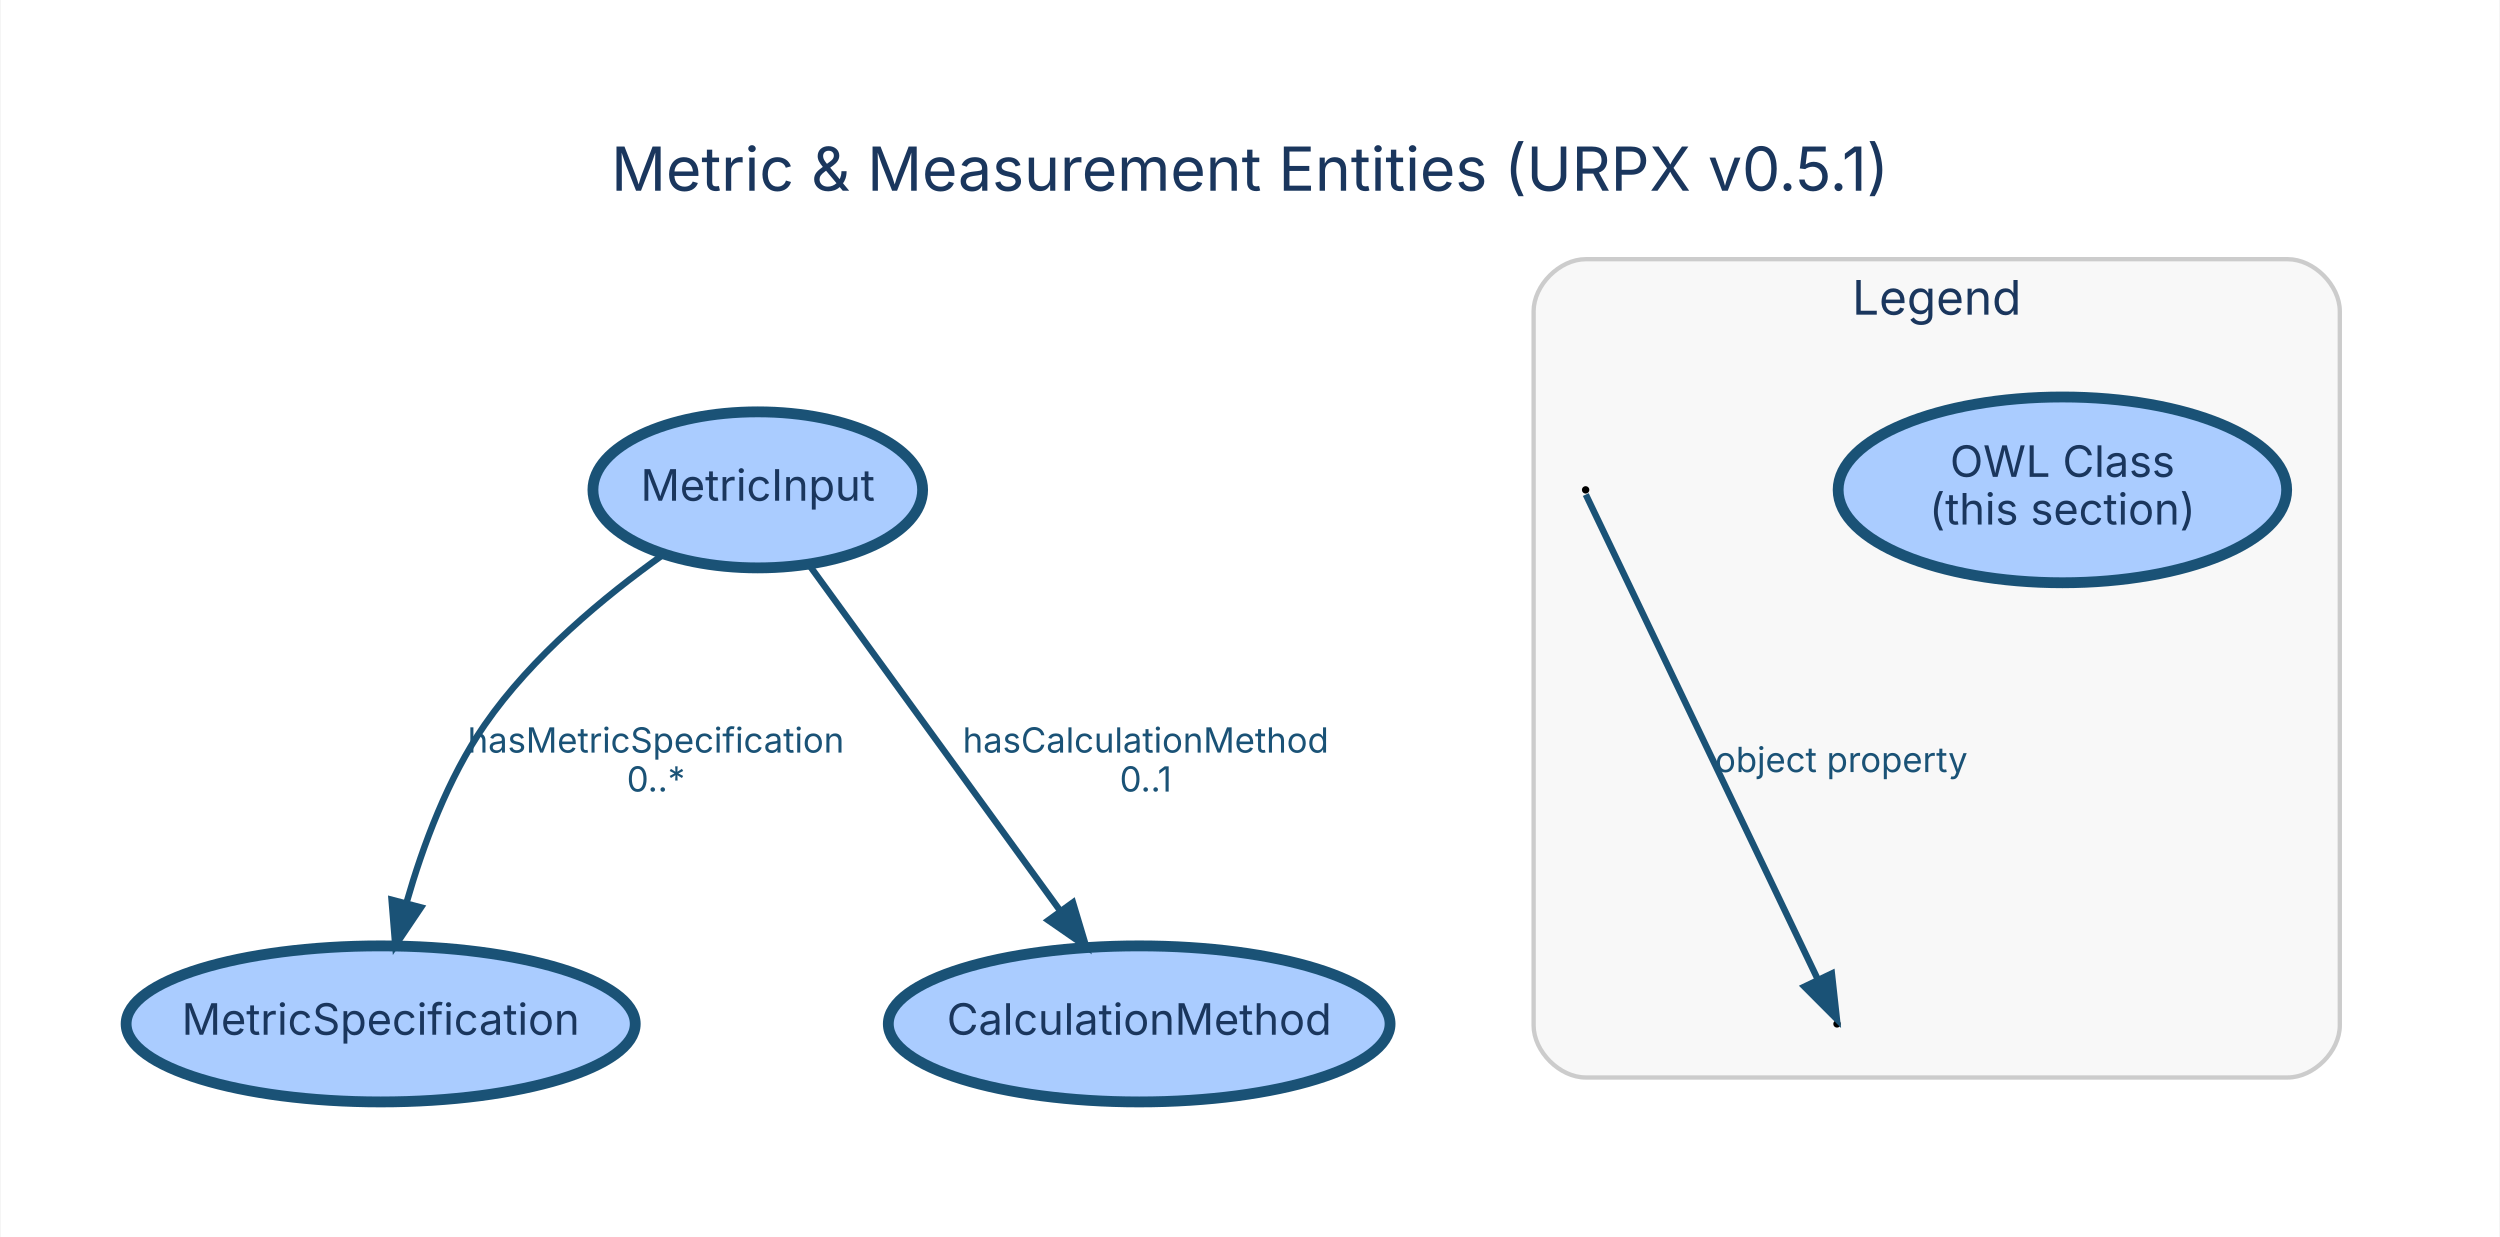
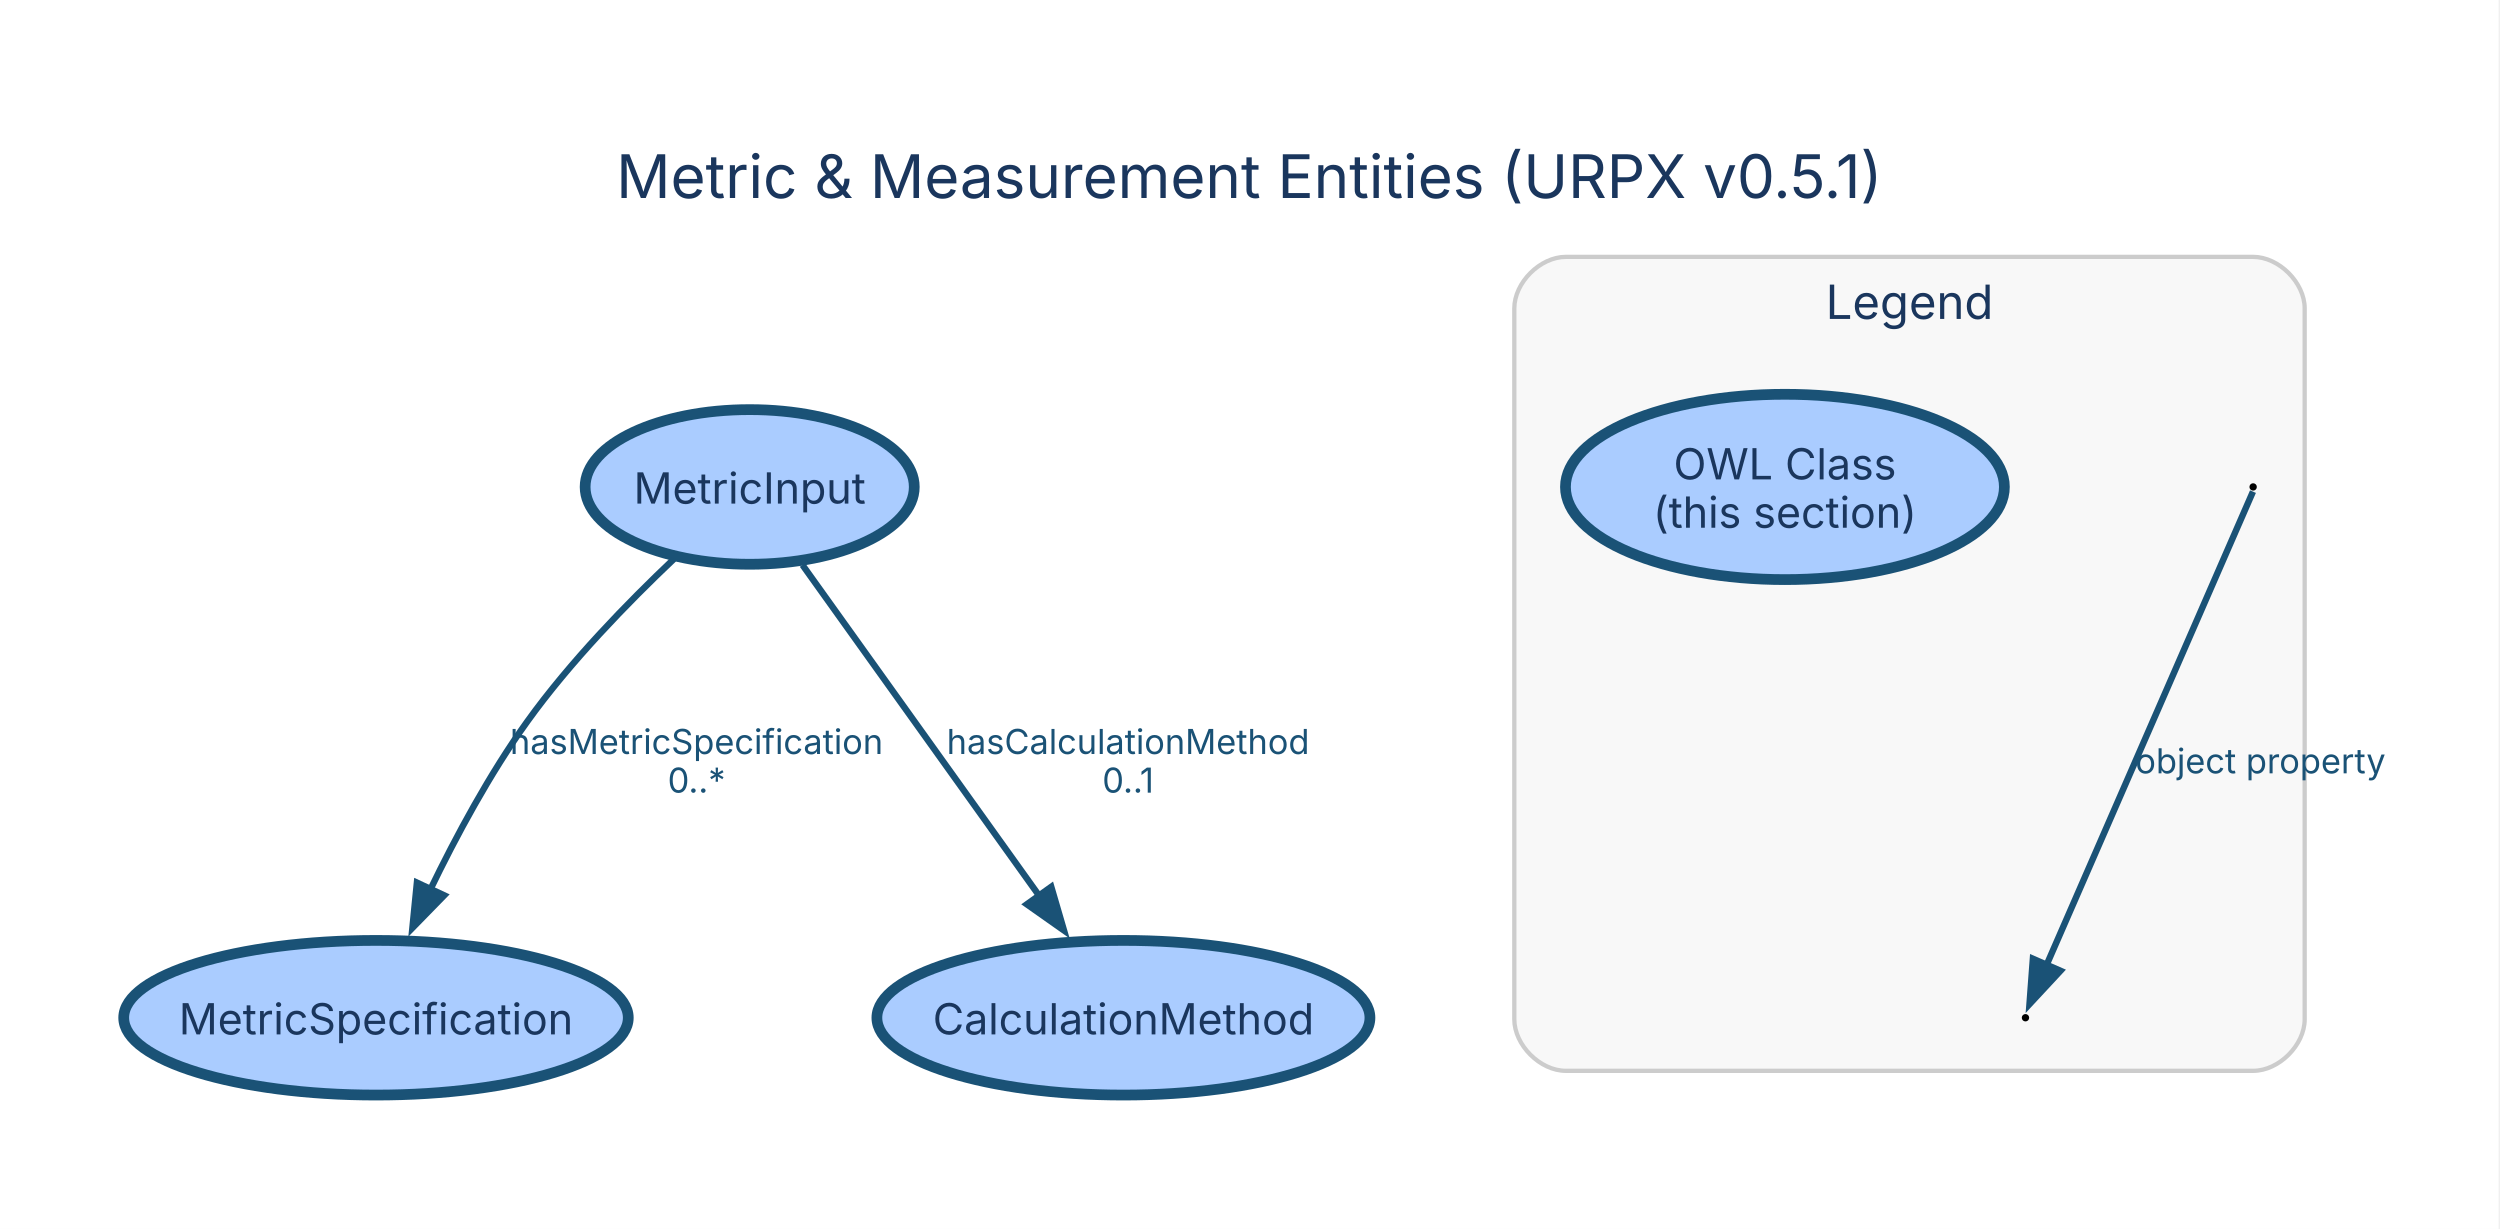
- <svg xmlns="http://www.w3.org/2000/svg" width="576pt" height="285pt" viewBox="0.00 0.00 576.47 285.39">
-   <g id="graph0" class="graph" transform="scale(1 1) rotate(0) translate(28.8 256.59)">
-     <polygon fill="white" stroke="transparent" points="-28.8,28.8 -28.8,-256.59 547.67,-256.59 547.67,28.8 -28.8,28.8" />
-     <text text-anchor="middle" x="259.43" y="-212.59" font-family="Inter, Helvetica, Arial, sans-serif" font-size="14.00" fill="#1a365d">Metric &amp; Measurement Entities (URPX v0.5.1)</text>
+ <svg xmlns="http://www.w3.org/2000/svg" width="582pt" height="286pt" viewBox="0.00 0.00 582.00 286.00">
+   <g id="graph0" class="graph" transform="scale(1 1) rotate(0) translate(28.8 257.29)">
+     <polygon fill="white" stroke="none" points="-28.8,28.8 -28.8,-257.29 552.87,-257.29 552.87,28.8 -28.8,28.8" />
+     <text xml:space="preserve" text-anchor="middle" x="262.03" y="-211.19" font-family="Inter, Helvetica, Arial, sans-serif" font-size="14.00" fill="#1a365d">Metric &amp; Measurement Entities (URPX v0.5.1)</text>
    <g id="clust3" class="cluster">
-       <path fill="#f8f8f8" stroke="#cccccc" d="M336.87,-8C336.87,-8 498.87,-8 498.87,-8 504.87,-8 510.87,-14 510.87,-20 510.87,-20 510.87,-184.79 510.87,-184.79 510.87,-190.79 504.87,-196.79 498.87,-196.79 498.87,-196.79 336.87,-196.79 336.87,-196.79 330.87,-196.79 324.87,-190.79 324.87,-184.79 324.87,-184.79 324.87,-20 324.87,-20 324.87,-14 330.87,-8 336.87,-8" />
-       <text text-anchor="middle" x="417.87" y="-183.99" font-family="Inter, Helvetica, Arial, sans-serif" font-size="11.00" fill="#1a365d">Legend</text>
+       <path fill="#f8f8f8" stroke="#cccccc" d="M335.73,-8C335.73,-8 495.73,-8 495.73,-8 501.73,-8 507.73,-14 507.73,-20 507.73,-20 507.73,-185.49 507.73,-185.49 507.73,-191.49 501.73,-197.49 495.73,-197.49 495.73,-197.49 335.73,-197.49 335.73,-197.49 329.73,-197.49 323.73,-191.49 323.73,-185.49 323.73,-185.49 323.73,-20 323.73,-20 323.73,-14 329.73,-8 335.73,-8" />
+       <text xml:space="preserve" text-anchor="middle" x="415.73" y="-183.04" font-family="Inter, Helvetica, Arial, sans-serif" font-size="11.00" fill="#1a365d">Legend</text>
    </g>
    <g id="node1" class="node">
-       <ellipse fill="#aaccff" stroke="#1a5276" stroke-width="2.5" cx="145.87" cy="-143.57" rx="38.03" ry="18" />
-       <text text-anchor="middle" x="145.87" y="-141.07" font-family="Inter, Helvetica, Arial, sans-serif" font-size="10.00" fill="#1a365d">MetricInput</text>
+       <ellipse fill="#aaccff" stroke="#1a5276" stroke-width="2.5" cx="145.73" cy="-143.93" rx="38.31" ry="18" />
+       <text xml:space="preserve" text-anchor="middle" x="145.73" y="-140.05" font-family="Inter, Helvetica, Arial, sans-serif" font-size="10.00" fill="#1a365d">MetricInput</text>
    </g>
    <g id="node2" class="node">
-       <ellipse fill="#aaccff" stroke="#1a5276" stroke-width="2.5" cx="58.87" cy="-20.36" rx="58.73" ry="18" />
-       <text text-anchor="middle" x="58.87" y="-17.86" font-family="Inter, Helvetica, Arial, sans-serif" font-size="10.00" fill="#1a365d">MetricSpecification</text>
+       <ellipse fill="#aaccff" stroke="#1a5276" stroke-width="2.5" cx="58.73" cy="-20.36" rx="58.73" ry="18" />
+       <text xml:space="preserve" text-anchor="middle" x="58.73" y="-16.48" font-family="Inter, Helvetica, Arial, sans-serif" font-size="10.00" fill="#1a365d">MetricSpecification</text>
    </g>
    <g id="edge2" class="edge">
-       <path fill="none" stroke="#1a5276" stroke-width="1.5" d="M124.01,-128.59C110.52,-118.99 93.77,-105.15 82.87,-89.36 74.39,-77.09 68.61,-61.51 64.84,-48.36" />
-       <polygon fill="#1a5276" stroke="#1a5276" stroke-width="1.5" points="68.17,-47.23 62.25,-38.44 61.39,-49 68.17,-47.23" />
-       <text text-anchor="middle" x="122.37" y="-82.96" font-family="Inter, Helvetica, Arial, sans-serif" font-size="8.00" fill="#1a5276">hasMetricSpecification</text>
-       <text text-anchor="middle" x="122.37" y="-73.96" font-family="Inter, Helvetica, Arial, sans-serif" font-size="8.00" fill="#1a5276">0..*</text>
+       <path fill="none" stroke="#1a5276" stroke-width="1.5" d="M128.08,-127.15C117.39,-117.03 103.94,-103.22 93.98,-89.36 85.24,-77.21 77.37,-62.6 71.3,-50.04" />
+       <polygon fill="#1a5276" stroke="#1a5276" stroke-width="1.5" points="74.61,-48.85 67.21,-41.27 68.26,-51.81 74.61,-48.85" />
+       <text xml:space="preserve" text-anchor="middle" x="133.35" y="-81.76" font-family="Inter, Helvetica, Arial, sans-serif" font-size="8.00" fill="#1a5276">hasMetricSpecification</text>
+       <text xml:space="preserve" text-anchor="middle" x="133.35" y="-72.76" font-family="Inter, Helvetica, Arial, sans-serif" font-size="8.00" fill="#1a5276">0..*</text>
    </g>
    <g id="node3" class="node">
-       <ellipse fill="#aaccff" stroke="#1a5276" stroke-width="2.5" cx="233.87" cy="-20.36" rx="57.88" ry="18" />
-       <text text-anchor="middle" x="233.87" y="-17.86" font-family="Inter, Helvetica, Arial, sans-serif" font-size="10.00" fill="#1a365d">CalculationMethod</text>
+       <ellipse fill="#aaccff" stroke="#1a5276" stroke-width="2.5" cx="232.73" cy="-20.36" rx="57.39" ry="18" />
+       <text xml:space="preserve" text-anchor="middle" x="232.73" y="-16.48" font-family="Inter, Helvetica, Arial, sans-serif" font-size="10.00" fill="#1a365d">CalculationMethod</text>
    </g>
    <g id="edge1" class="edge">
-       <path fill="none" stroke="#1a5276" stroke-width="1.5" d="M157.73,-126.23C172.61,-105.74 198.26,-70.41 215.63,-46.48" />
-       <polygon fill="#1a5276" stroke="#1a5276" stroke-width="1.5" points="218.58,-48.37 221.62,-38.23 212.91,-44.26 218.58,-48.37" />
-       <text text-anchor="middle" x="235.37" y="-82.96" font-family="Inter, Helvetica, Arial, sans-serif" font-size="8.00" fill="#1a5276">hasCalculationMethod</text>
-       <text text-anchor="middle" x="235.37" y="-73.96" font-family="Inter, Helvetica, Arial, sans-serif" font-size="8.00" fill="#1a5276">0..1</text>
+       <path fill="none" stroke="#1a5276" stroke-width="1.5" d="M158.01,-125.77C172.37,-105.7 196.33,-72.22 213.24,-48.59" />
+       <polygon fill="#1a5276" stroke="#1a5276" stroke-width="1.5" points="215.93,-50.84 218.9,-40.67 210.24,-46.77 215.93,-50.84" />
+       <text xml:space="preserve" text-anchor="middle" x="233.81" y="-81.76" font-family="Inter, Helvetica, Arial, sans-serif" font-size="8.00" fill="#1a5276">hasCalculationMethod</text>
+       <text xml:space="preserve" text-anchor="middle" x="233.81" y="-72.76" font-family="Inter, Helvetica, Arial, sans-serif" font-size="8.00" fill="#1a5276">0..1</text>
    </g>
    <g id="node4" class="node">
-       <ellipse fill="#aaccff" stroke="#1a5276" stroke-width="2.5" cx="446.87" cy="-143.57" rx="51.74" ry="21.43" />
-       <text text-anchor="middle" x="446.87" y="-146.57" font-family="Inter, Helvetica, Arial, sans-serif" font-size="10.00" fill="#1a365d">OWL Class</text>
-       <text text-anchor="middle" x="446.87" y="-135.57" font-family="Inter, Helvetica, Arial, sans-serif" font-size="10.00" fill="#1a365d">(this section)</text>
+       <ellipse fill="#aaccff" stroke="#1a5276" stroke-width="2.5" cx="386.73" cy="-143.93" rx="51.09" ry="21.57" />
+       <text xml:space="preserve" text-anchor="middle" x="386.73" y="-145.68" font-family="Inter, Helvetica, Arial, sans-serif" font-size="10.00" fill="#1a365d">OWL Class</text>
+       <text xml:space="preserve" text-anchor="middle" x="386.73" y="-134.43" font-family="Inter, Helvetica, Arial, sans-serif" font-size="10.00" fill="#1a365d">(this section)</text>
    </g>
    <g id="node5" class="node">
-       <ellipse fill="black" stroke="black" cx="336.87" cy="-143.57" rx="0.36" ry="0.36" />
+       <ellipse fill="black" stroke="black" cx="495.73" cy="-143.93" rx="0.36" ry="0.36" />
    </g>
    <g id="node6" class="node">
-       <ellipse fill="black" stroke="black" cx="394.87" cy="-20.36" rx="0.36" ry="0.36" />
+       <ellipse fill="black" stroke="black" cx="442.73" cy="-20.36" rx="0.36" ry="0.36" />
    </g>
    <g id="edge3" class="edge">
-       <path fill="none" stroke="#1a5276" stroke-width="1.5" d="M336.91,-142.49C338.36,-139.45 377.02,-58.65 390.38,-30.74" />
-       <polygon fill="#1a5276" stroke="#1a5276" stroke-width="1.5" points="393.67,-31.98 394.83,-21.45 387.35,-28.95 393.67,-31.98" />
-       <text text-anchor="middle" x="395.87" y="-78.46" font-family="Inter, Helvetica, Arial, sans-serif" font-size="8.00" fill="#1a5276">object property</text>
+       <path fill="none" stroke="#1a5276" stroke-width="1.5" d="M495.69,-142.84C494.39,-139.85 460.33,-61.75 447.53,-32.38" />
+       <polygon fill="#1a5276" stroke="#1a5276" stroke-width="1.5" points="450.88,-31.29 443.67,-23.53 444.46,-34.09 450.88,-31.29" />
+       <text xml:space="preserve" text-anchor="middle" x="497.44" y="-77.26" font-family="Inter, Helvetica, Arial, sans-serif" font-size="8.00" fill="#1a5276">object property</text>
    </g>
  </g>
</svg>
